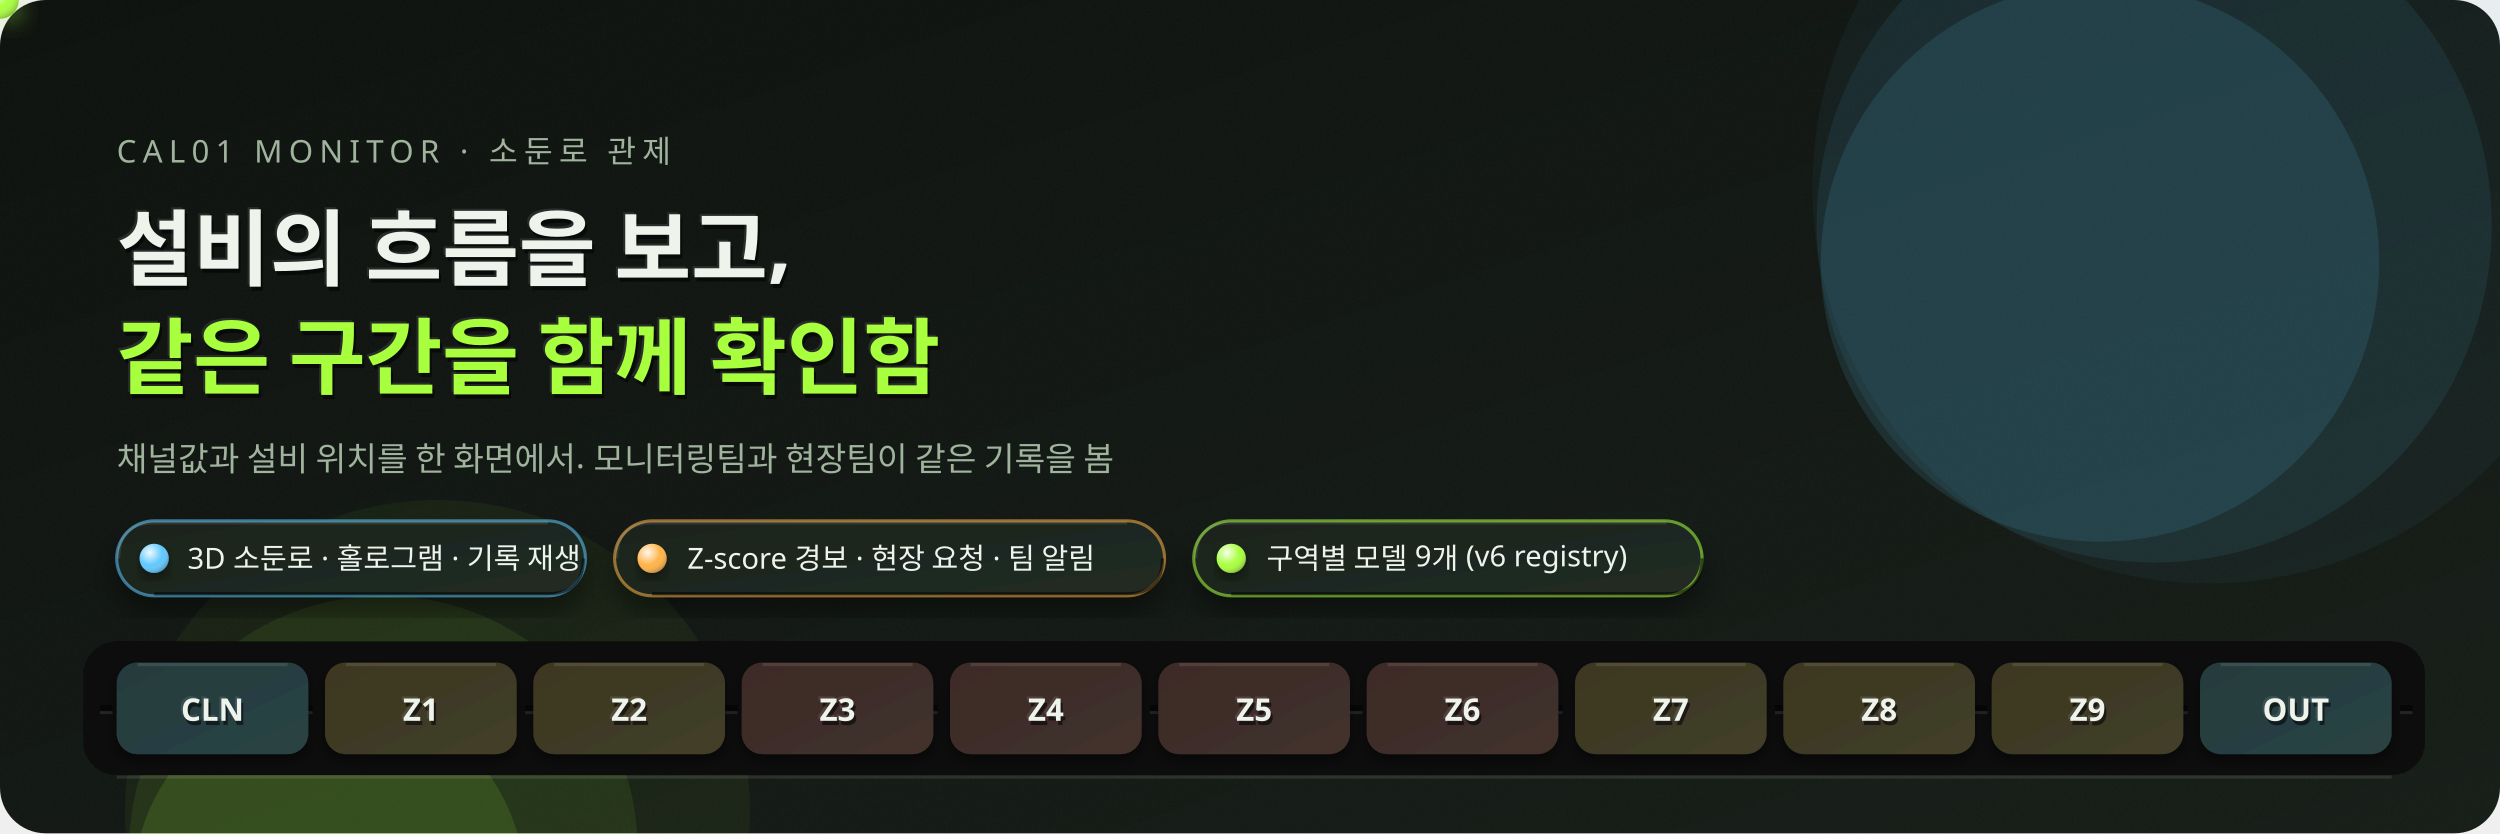
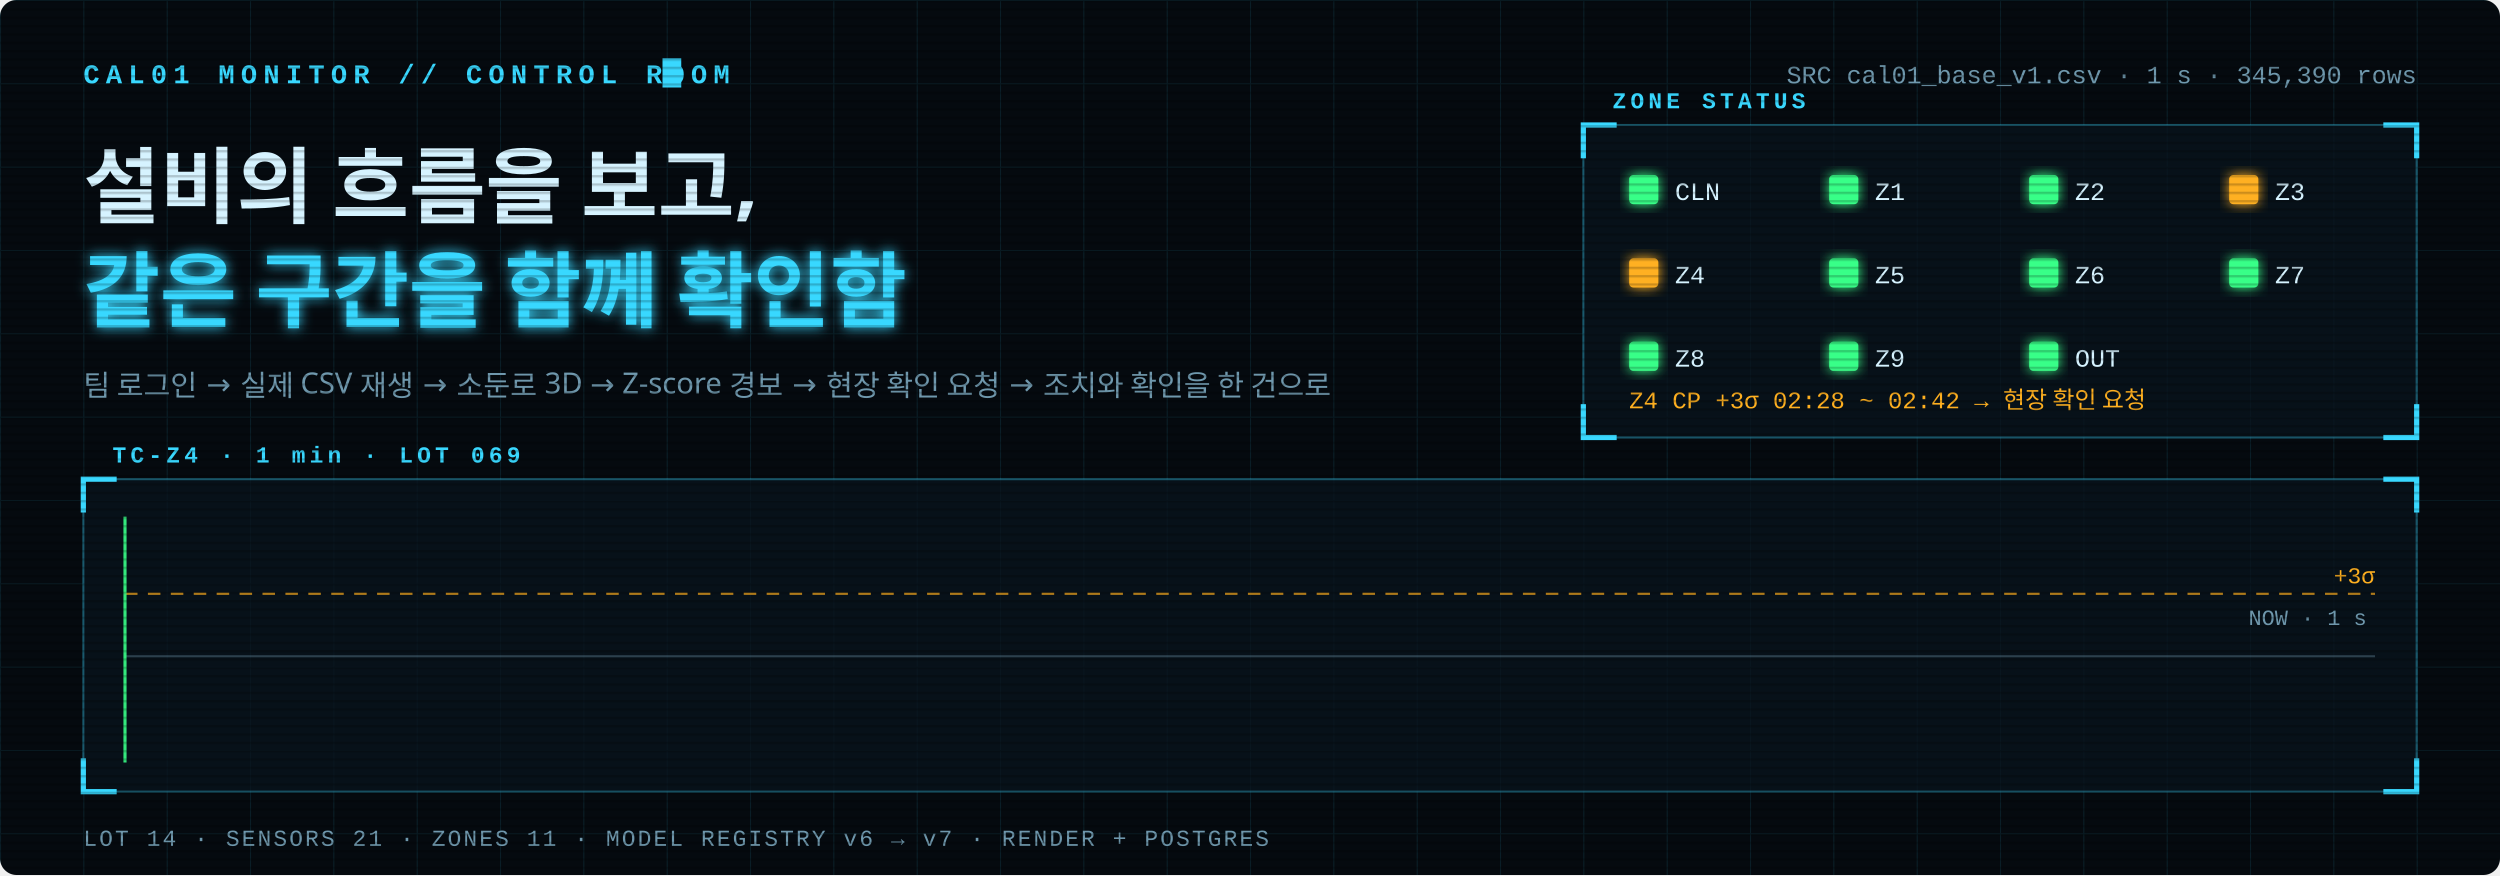
- <svg xmlns="http://www.w3.org/2000/svg" viewBox="0 0 1200 400" width="1200" height="400" font-family="Pretendard, 'Apple SD Gothic Neo', 'Malgun Gothic', 'Noto Sans KR', sans-serif">
+ <svg xmlns="http://www.w3.org/2000/svg" viewBox="0 0 1200 420" width="1200" height="420" font-family="Pretendard, 'Apple SD Gothic Neo', 'Malgun Gothic', 'Noto Sans KR', sans-serif">
  <defs>
-     <filter id="shadow" x="-10%" y="-10%" width="120%" height="140%">
-       <feDropShadow dx="0" dy="8" stdDeviation="8" flood-color="#000" flood-opacity="0.45" />
-     </filter>
-     <filter id="shadow-sm" x="-10%" y="-10%" width="120%" height="140%">
-       <feDropShadow dx="0" dy="3" stdDeviation="3" flood-color="#000" flood-opacity="0.45" />
-     </filter>
-     <filter id="inset" x="-10%" y="-10%" width="120%" height="130%">
-       <feOffset dx="0" dy="3" />
-       <feGaussianBlur stdDeviation="3" result="ob" />
-       <feComposite operator="out" in="SourceGraphic" in2="ob" result="inv" />
-       <feFlood flood-color="#000" flood-opacity="0.55" result="col" />
-       <feComposite operator="in" in="col" in2="inv" result="sh" />
-       <feComposite operator="over" in="sh" in2="SourceGraphic" />
-     </filter>
-     <filter id="glow" x="-50%" y="-50%" width="200%" height="200%">
-       <feGaussianBlur stdDeviation="6" result="b" />
+     <pattern id="grid" width="40" height="40" patternUnits="userSpaceOnUse">
+       <path d="M 40 0 L 0 0 0 40" fill="none" stroke="#39d8ff" stroke-opacity="0.10" stroke-width="1" />
+     </pattern>
+     <pattern id="scan" width="4" height="4" patternUnits="userSpaceOnUse">
+       <rect width="4" height="1.2" fill="#000" fill-opacity="0.18" />
+     </pattern>
+     <filter id="glow" x="-30%" y="-30%" width="160%" height="160%">
+       <feGaussianBlur stdDeviation="3" result="b" />
      <feMerge>
        <feMergeNode in="b" />
        <feMergeNode in="SourceGraphic" />
      </feMerge>
    </filter>
-     <filter id="grain">
-       <feTurbulence type="fractalNoise" baseFrequency="0.8" numOctaves="2" stitchTiles="stitch" />
-       <feColorMatrix values="0 0 0 0 0.5  0 0 0 0 0.5  0 0 0 0 0.5  0 0 0 0.6 0" />
+     <filter id="glow-lg" x="-30%" y="-30%" width="160%" height="160%">
+       <feGaussianBlur stdDeviation="8" result="b" />
+       <feMerge>
+         <feMergeNode in="b" />
+         <feMergeNode in="SourceGraphic" />
+       </feMerge>
    </filter>
-     <linearGradient id="plate" x1="0" y1="0" x2="1" y2="1">
-       <stop offset="0" stop-color="#1a231c" />
-       <stop offset="1" stop-color="#212c23" />
-     </linearGradient>
-     <linearGradient id="bg" x1="0" y1="0" x2="1" y2="1">
-       <stop offset="0" stop-color="#0d110e" />
-       <stop offset="1" stop-color="#161d17" />
-     </linearGradient>
-     <radialGradient id="coin" cx="0.35" cy="0.3" r="0.8">
-       <stop offset="0" stop-color="#ffffff" stop-opacity="0.9" />
-       <stop offset="0.55" stop-color="#ffffff" stop-opacity="0" />
-       <stop offset="1" stop-color="#000000" stop-opacity="0.35" />
-     </radialGradient>
  </defs>
-   <rect width="1200" height="400" rx="22" fill="url(#bg)" />
-   <rect width="1200" height="400" rx="22" filter="url(#grain)" opacity="0.05" />
-   <circle cx="1060" cy="90" r="190" fill="#5ec8ff" opacity="0.05" />
-   <circle cx="1034" cy="108" r="162" fill="#5ec8ff" opacity="0.08" />
-   <circle cx="1008" cy="126" r="134" fill="#5ec8ff" opacity="0.12" />
-   <circle cx="210" cy="390" r="150" fill="#a8ff3e" opacity="0.05" />
-   <circle cx="184" cy="408" r="122" fill="#a8ff3e" opacity="0.08" />
-   <circle cx="158" cy="426" r="94" fill="#a8ff3e" opacity="0.12" />
-   <text x="56" y="78" font-size="15" fill="#9fb39d" font-weight="normal" text-anchor="start" letter-spacing="3">CAL01 MONITOR · 소둔로 관제</text>
-   <text x="57" y="136" font-size="40" fill="#000000" font-weight="bold" text-anchor="start" opacity="0.55">설비의 흐름을 보고,</text>
-   <text x="55" y="133" font-size="40" fill="#ffffff" font-weight="bold" text-anchor="start" opacity="0.10">설비의 흐름을 보고,</text>
-   <text x="56" y="134" font-size="40" fill="#eef4ec" font-weight="bold" text-anchor="start">설비의 흐름을 보고,</text>
-   <text x="57" y="188" font-size="40" fill="#000000" font-weight="bold" text-anchor="start" opacity="0.55">같은 구간을 함께 확인함</text>
-   <text x="55" y="185" font-size="40" fill="#ffffff" font-weight="bold" text-anchor="start" opacity="0.10">같은 구간을 함께 확인함</text>
-   <text x="56" y="186" font-size="40" fill="#a8ff3e" font-weight="bold" text-anchor="start">같은 구간을 함께 확인함</text>
-   <text x="56" y="226" font-size="16" fill="#9fb39d" font-weight="normal" text-anchor="start">채널값과 설비 위치를 한 화면에서. 모니터링팀과 현장팀이 같은 기록을 봄</text>
-   <rect x="56" y="250" width="225" height="36" rx="18" fill="url(#plate)" filter="url(#shadow)" />
-   <rect x="56" y="250" width="225" height="36" rx="18" fill="none" stroke="#5ec8ff" stroke-opacity="0.55" stroke-width="1.5" />
-   <path d="M 57 268 L 57 268 Q 57 251 74 251 L 263 251" fill="none" stroke="#ffffff" stroke-opacity="0.10" stroke-width="1.5" />
-   <path d="M 74 285 L 263 285 Q 280 285 280 268 L 280 268" fill="none" stroke="#000000" stroke-opacity="0.55" stroke-width="1.5" />
-   <circle cx="74" cy="268" r="7" fill="#5ec8ff" filter="url(#shadow-sm)" />
-   <circle cx="74" cy="268" r="7" fill="url(#coin)" />
-   <text x="90" y="273" font-size="14" fill="#eef4ec" font-weight="normal" text-anchor="start">3D 소둔로 · 홀로그램 · 기록 재생</text>
-   <rect x="295" y="250" width="264" height="36" rx="18" fill="url(#plate)" filter="url(#shadow)" />
-   <rect x="295" y="250" width="264" height="36" rx="18" fill="none" stroke="#ffb347" stroke-opacity="0.55" stroke-width="1.5" />
-   <path d="M 296 268 L 296 268 Q 296 251 313 251 L 541 251" fill="none" stroke="#ffffff" stroke-opacity="0.10" stroke-width="1.5" />
-   <path d="M 313 285 L 541 285 Q 558 285 558 268 L 558 268" fill="none" stroke="#000000" stroke-opacity="0.55" stroke-width="1.5" />
-   <circle cx="313" cy="268" r="7" fill="#ffb347" filter="url(#shadow-sm)" />
-   <circle cx="313" cy="268" r="7" fill="url(#coin)" />
-   <text x="329.92" y="273" font-size="14" fill="#eef4ec" font-weight="normal" text-anchor="start">Z-score 경보 · 현장 요청 · 팀 알림</text>
-   <rect x="573" y="250" width="244" height="36" rx="18" fill="url(#plate)" filter="url(#shadow)" />
-   <rect x="573" y="250" width="244" height="36" rx="18" fill="none" stroke="#a8ff3e" stroke-opacity="0.55" stroke-width="1.5" />
-   <path d="M 574 268 L 574 268 Q 574 251 591 251 L 800 251" fill="none" stroke="#ffffff" stroke-opacity="0.10" stroke-width="1.5" />
-   <path d="M 591 285 L 800 285 Q 817 285 817 268 L 817 268" fill="none" stroke="#000000" stroke-opacity="0.55" stroke-width="1.5" />
-   <circle cx="591" cy="268" r="7" fill="#a8ff3e" filter="url(#shadow-sm)" />
-   <circle cx="591" cy="268" r="7" fill="url(#coin)" />
-   <text x="607.92" y="273" font-size="14" fill="#eef4ec" font-weight="normal" text-anchor="start">구역별 모델 9개 (v6 registry)</text>
-   <rect x="40" y="308" width="1124" height="64" rx="16" fill="#080b09" filter="url(#inset)" />
-   <path d="M 56 373 L 1148 373" stroke="#ffffff" stroke-opacity="0.10" stroke-width="1.5" />
-   <line x1="48" y1="340" x2="1158" y2="340" stroke="#000000" stroke-opacity="0.55" stroke-width="3" stroke-dasharray="6 6" />
-   <line x1="48" y1="342" x2="1158" y2="342" stroke="#ffffff" stroke-opacity="0.10" stroke-width="1.5" stroke-dasharray="6 6" />
-   <rect x="56" y="318" width="92" height="44" rx="10" fill="url(#plate)" filter="url(#shadow-sm)" />
-   <rect x="56" y="318" width="92" height="44" rx="10" fill="#5ec8ff" fill-opacity="0.15">
-     <animate attributeName="fill-opacity" values="0.15;0.85;0.15" keyTimes="0;0.5;1" dur="6s" begin="0.00s" repeatCount="indefinite" />
+   <rect width="1200" height="420" rx="8" fill="#050a0f" />
+   <rect width="1200" height="420" rx="8" fill="url(#grid)" />
+   <text x="40" y="40" font-size="13" fill="#39d8ff" font-weight="bold" text-anchor="start" font-family="'JetBrains Mono', Consolas, 'Cascadia Mono', 'Courier New', monospace" letter-spacing="3">CAL01 MONITOR // CONTROL ROOM</text>
+   <rect x="318" y="28" width="9" height="14" fill="#39d8ff">
+     <animate attributeName="opacity" values="1;1;0;0" keyTimes="0;0.5;0.5;1" dur="1s" repeatCount="indefinite" />
  </rect>
-   <path d="M 66 319 L 138 319" stroke="#ffffff" stroke-opacity="0.10" stroke-width="1.5" />
-   <text x="103.0" y="348" font-size="15" fill="#000000" font-weight="bold" text-anchor="middle" opacity="0.55">CLN</text>
-   <text x="101.0" y="345" font-size="15" fill="#ffffff" font-weight="bold" text-anchor="middle" opacity="0.10">CLN</text>
-   <text x="102.0" y="346" font-size="15" fill="#eef4ec" font-weight="bold" text-anchor="middle">CLN</text>
-   <rect x="156" y="318" width="92" height="44" rx="10" fill="url(#plate)" filter="url(#shadow-sm)" />
-   <rect x="156" y="318" width="92" height="44" rx="10" fill="#ffb347" fill-opacity="0.15">
-     <animate attributeName="fill-opacity" values="0.15;0.85;0.15" keyTimes="0;0.5;1" dur="6s" begin="0.45s" repeatCount="indefinite" />
+   <text x="1160" y="40" font-size="12" fill="#6f98ad" font-weight="normal" text-anchor="end" font-family="'JetBrains Mono', Consolas, 'Cascadia Mono', 'Courier New', monospace">SRC cal01_base_v1.csv · 1 s · 345,390 rows</text>
+   <text x="40" y="104" font-size="40" fill="#d6f3ff" font-weight="bold" text-anchor="start">설비의 흐름을 보고,</text>
+   <text x="40" y="154" font-size="40" fill="#39d8ff" font-weight="bold" text-anchor="start" filter="url(#glow)">같은 구간을 함께 확인함</text>
+   <text x="40" y="190" font-size="14" fill="#6f98ad" font-weight="normal" text-anchor="start">팀 로그인 → 실제 CSV 재생 → 소둔로 3D → Z-score 경보 → 현장 확인 요청 → 조치와 확인을 한 건으로</text>
+   <rect x="760" y="60" width="400" height="150" fill="#08131c" fill-opacity="0.75" stroke="#39d8ff" stroke-opacity="0.35" stroke-width="1" />
+   <polyline points="760,76 760,60 776,60" fill="none" stroke="#39d8ff" stroke-width="2.5" />
+   <polyline points="1160,76 1160,60 1144,60" fill="none" stroke="#39d8ff" stroke-width="2.5" />
+   <polyline points="760,194 760,210 776,210" fill="none" stroke="#39d8ff" stroke-width="2.5" />
+   <polyline points="1160,194 1160,210 1144,210" fill="none" stroke="#39d8ff" stroke-width="2.5" />
+   <text x="774" y="52" font-size="11" fill="#39d8ff" font-weight="bold" text-anchor="start" font-family="'JetBrains Mono', Consolas, 'Cascadia Mono', 'Courier New', monospace" letter-spacing="2">ZONE STATUS</text>
+   <rect x="782" y="84" width="14" height="14" rx="2" fill="#39ff88" filter="url(#glow)" />
+   <text x="804" y="96" font-size="12" fill="#d6f3ff" font-weight="normal" text-anchor="start" font-family="'JetBrains Mono', Consolas, 'Cascadia Mono', 'Courier New', monospace">CLN</text>
+   <rect x="878" y="84" width="14" height="14" rx="2" fill="#39ff88" filter="url(#glow)" />
+   <text x="900" y="96" font-size="12" fill="#d6f3ff" font-weight="normal" text-anchor="start" font-family="'JetBrains Mono', Consolas, 'Cascadia Mono', 'Courier New', monospace">Z1</text>
+   <rect x="974" y="84" width="14" height="14" rx="2" fill="#39ff88" filter="url(#glow)" />
+   <text x="996" y="96" font-size="12" fill="#d6f3ff" font-weight="normal" text-anchor="start" font-family="'JetBrains Mono', Consolas, 'Cascadia Mono', 'Courier New', monospace">Z2</text>
+   <rect x="1070" y="84" width="14" height="14" rx="2" fill="#ffb020" filter="url(#glow)">
+     <animate attributeName="fill" values="#ffb020;#39ff88;#ffb020" dur="5s" repeatCount="indefinite" />
  </rect>
-   <path d="M 166 319 L 238 319" stroke="#ffffff" stroke-opacity="0.10" stroke-width="1.5" />
-   <text x="203.0" y="348" font-size="15" fill="#000000" font-weight="bold" text-anchor="middle" opacity="0.55">Z1</text>
-   <text x="201.0" y="345" font-size="15" fill="#ffffff" font-weight="bold" text-anchor="middle" opacity="0.10">Z1</text>
-   <text x="202.0" y="346" font-size="15" fill="#eef4ec" font-weight="bold" text-anchor="middle">Z1</text>
-   <rect x="256" y="318" width="92" height="44" rx="10" fill="url(#plate)" filter="url(#shadow-sm)" />
-   <rect x="256" y="318" width="92" height="44" rx="10" fill="#ffb347" fill-opacity="0.15">
-     <animate attributeName="fill-opacity" values="0.15;0.85;0.15" keyTimes="0;0.5;1" dur="6s" begin="0.90s" repeatCount="indefinite" />
+   <text x="1092" y="96" font-size="12" fill="#d6f3ff" font-weight="normal" text-anchor="start" font-family="'JetBrains Mono', Consolas, 'Cascadia Mono', 'Courier New', monospace">Z3</text>
+   <rect x="782" y="124" width="14" height="14" rx="2" fill="#ffb020" filter="url(#glow)">
+     <animate attributeName="fill" values="#ffb020;#ff3b5c;#ffb020;#ffb020" dur="2.4s" repeatCount="indefinite" />
  </rect>
-   <path d="M 266 319 L 338 319" stroke="#ffffff" stroke-opacity="0.10" stroke-width="1.5" />
-   <text x="303.0" y="348" font-size="15" fill="#000000" font-weight="bold" text-anchor="middle" opacity="0.55">Z2</text>
-   <text x="301.0" y="345" font-size="15" fill="#ffffff" font-weight="bold" text-anchor="middle" opacity="0.10">Z2</text>
-   <text x="302.0" y="346" font-size="15" fill="#eef4ec" font-weight="bold" text-anchor="middle">Z2</text>
-   <rect x="356" y="318" width="92" height="44" rx="10" fill="url(#plate)" filter="url(#shadow-sm)" />
-   <rect x="356" y="318" width="92" height="44" rx="10" fill="#ff5a5f" fill-opacity="0.15">
-     <animate attributeName="fill-opacity" values="0.15;0.85;0.15" keyTimes="0;0.5;1" dur="6s" begin="1.35s" repeatCount="indefinite" />
+   <text x="804" y="136" font-size="12" fill="#d6f3ff" font-weight="normal" text-anchor="start" font-family="'JetBrains Mono', Consolas, 'Cascadia Mono', 'Courier New', monospace">Z4</text>
+   <rect x="878" y="124" width="14" height="14" rx="2" fill="#39ff88" filter="url(#glow)" />
+   <text x="900" y="136" font-size="12" fill="#d6f3ff" font-weight="normal" text-anchor="start" font-family="'JetBrains Mono', Consolas, 'Cascadia Mono', 'Courier New', monospace">Z5</text>
+   <rect x="974" y="124" width="14" height="14" rx="2" fill="#39ff88" filter="url(#glow)" />
+   <text x="996" y="136" font-size="12" fill="#d6f3ff" font-weight="normal" text-anchor="start" font-family="'JetBrains Mono', Consolas, 'Cascadia Mono', 'Courier New', monospace">Z6</text>
+   <rect x="1070" y="124" width="14" height="14" rx="2" fill="#39ff88" filter="url(#glow)" />
+   <text x="1092" y="136" font-size="12" fill="#d6f3ff" font-weight="normal" text-anchor="start" font-family="'JetBrains Mono', Consolas, 'Cascadia Mono', 'Courier New', monospace">Z7</text>
+   <rect x="782" y="164" width="14" height="14" rx="2" fill="#39ff88" filter="url(#glow)" />
+   <text x="804" y="176" font-size="12" fill="#d6f3ff" font-weight="normal" text-anchor="start" font-family="'JetBrains Mono', Consolas, 'Cascadia Mono', 'Courier New', monospace">Z8</text>
+   <rect x="878" y="164" width="14" height="14" rx="2" fill="#39ff88" filter="url(#glow)" />
+   <text x="900" y="176" font-size="12" fill="#d6f3ff" font-weight="normal" text-anchor="start" font-family="'JetBrains Mono', Consolas, 'Cascadia Mono', 'Courier New', monospace">Z9</text>
+   <rect x="974" y="164" width="14" height="14" rx="2" fill="#39ff88" filter="url(#glow)" />
+   <text x="996" y="176" font-size="12" fill="#d6f3ff" font-weight="normal" text-anchor="start" font-family="'JetBrains Mono', Consolas, 'Cascadia Mono', 'Courier New', monospace">OUT</text>
+   <text x="782" y="196" font-size="11.5" fill="#ffb020" font-weight="normal" text-anchor="start" font-family="'JetBrains Mono', Consolas, 'Cascadia Mono', 'Courier New', monospace">Z4 CP +3σ 02:28 ~ 02:42 → 현장 확인 요청</text>
+   <rect x="40" y="230" width="1120" height="150" fill="#08131c" fill-opacity="0.75" stroke="#39d8ff" stroke-opacity="0.35" stroke-width="1" />
+   <polyline points="40,246 40,230 56,230" fill="none" stroke="#39d8ff" stroke-width="2.5" />
+   <polyline points="1160,246 1160,230 1144,230" fill="none" stroke="#39d8ff" stroke-width="2.5" />
+   <polyline points="40,364 40,380 56,380" fill="none" stroke="#39d8ff" stroke-width="2.5" />
+   <polyline points="1160,364 1160,380 1144,380" fill="none" stroke="#39d8ff" stroke-width="2.5" />
+   <text x="54" y="222" font-size="11" fill="#39d8ff" font-weight="bold" text-anchor="start" font-family="'JetBrains Mono', Consolas, 'Cascadia Mono', 'Courier New', monospace" letter-spacing="2">TC-Z4 · 1 min · LOT 069</text>
+   <line x1="60" y1="285.0" x2="1140" y2="285.0" stroke="#ffb020" stroke-opacity="0.8" stroke-width="1" stroke-dasharray="6 5" />
+   <text x="1140" y="280.0" font-size="11" fill="#ffb020" font-weight="normal" text-anchor="end" font-family="'JetBrains Mono', Consolas, 'Cascadia Mono', 'Courier New', monospace">+3σ</text>
+   <line x1="60" y1="315.0" x2="1140" y2="315.0" stroke="#6f98ad" stroke-opacity="0.35" stroke-width="1" />
+   <path d="M 60.0 320.6 L 64.9 322.1 L 69.9 323.3 L 74.8 324.1 L 79.7 324.5 L 84.7 324.7 L 89.6 324.6 L 94.5 324.3 L 99.5 323.8 L 104.4 323.4 L 109.3 323.0 L 114.2 322.7 L 119.2 322.6 L 124.1 322.7 L 129.0 323.1 L 134.0 323.8 L 138.9 324.7 L 143.8 326.0 L 148.8 327.4 L 153.7 329.1 L 158.6 330.8 L 163.6 332.5 L 168.5 334.2 L 173.4 335.7 L 178.4 337.0 L 183.3 337.9 L 188.2 338.5 L 193.2 338.7 L 198.1 338.5 L 203.0 337.9 L 207.9 336.9 L 212.9 335.5 L 217.8 333.8 L 222.7 331.9 L 227.7 329.8 L 232.6 327.7 L 237.5 325.6 L 242.5 323.6 L 247.4 321.8 L 252.3 320.2 L 257.3 319.0 L 262.2 318.0 L 267.1 317.3 L 272.1 317.0 L 277.0 316.9 L 281.9 317.0 L 286.8 317.2 L 291.8 317.5 L 296.7 317.8 L 301.6 318.0 L 306.6 318.0 L 311.5 317.8 L 316.4 317.4 L 321.4 316.6 L 326.3 315.4 L 331.2 314.0 L 336.2 312.3 L 341.1 310.3 L 346.0 308.1 L 351.0 305.8 L 355.9 303.4 L 360.8 301.1 L 365.8 299.0 L 370.7 297.0 L 375.6 295.4 L 380.5 294.1 L 385.5 293.2 L 390.4 292.7 L 395.3 292.6 L 400.3 292.9 L 405.2 293.6 L 410.1 294.6 L 415.1 295.8 L 420.0 297.1 L 424.9 298.5 L 429.9 299.9 L 434.8 301.3 L 439.7 302.4 L 444.7 303.3 L 449.6 304.0 L 454.5 304.4 L 459.5 304.5 L 464.4 304.3 L 469.3 304.0 L 474.2 303.4 L 479.2 302.8 L 484.1 302.1 L 489.0 301.5 L 494.0 301.1 L 498.9 300.9 L 503.8 300.9 L 508.8 301.3 L 513.7 302.0 L 518.6 303.1 L 523.6 304.6 L 528.5 306.4 L 533.4 308.5 L 538.4 310.9 L 543.3 313.4 L 548.2 316.0 L 553.2 318.6 L 558.1 321.0 L 563.0 323.3 L 567.9 325.4 L 572.9 327.1 L 577.8 328.5 L 582.7 329.5 L 587.7 330.1 L 592.6 330.3 L 597.5 330.2 L 602.5 329.9 L 607.4 329.3 L 612.3 328.7 L 617.3 327.9 L 622.2 327.2 L 627.1 326.7 L 632.1 326.3 L 637.0 326.1 L 641.9 326.2 L 646.8 326.5 L 651.8 327.2 L 656.7 328.1 L 661.6 329.1 L 666.6 330.4 L 671.5 331.7 L 676.4 333.0 L 681.4 334.3 L 686.3 335.4 L 691.2 336.2 L 696.2 336.7 L 701.1 336.8 L 706.0 336.6 L 711.0 335.9 L 715.9 334.9 L 720.8 333.4 L 725.8 331.6 L 730.7 329.6 L 735.6 327.3 L 740.5 325.0 L 745.5 322.6 L 750.4 320.2 L 755.3 318.0 L 760.3 316.1 L 765.2 314.3 L 770.1 312.9 L 775.1 306.6 L 780.0 294.7 L 784.9 284.1 L 789.9 275.2 L 794.8 268.6 L 799.7 264.6 L 804.7 263.2 L 809.6 264.6 L 814.5 268.6 L 819.5 274.8 L 824.4 283.0 L 829.3 292.6 L 834.2 302.9 L 839.2 309.7 L 844.1 308.4 L 849.0 306.8 L 854.0 305.0 L 858.9 303.1 L 863.8 301.1 L 868.8 299.0 L 873.7 297.1 L 878.6 295.3 L 883.6 293.7 L 888.5 292.5 L 893.4 291.6 L 898.4 291.2 L 903.3 291.1 L 908.2 291.5 L 913.2 292.3 L 918.1 293.4 L 923.0 294.8 L 927.9 296.5 L 932.9 298.2 L 937.8 300.1 L 942.7 301.8 L 947.7 303.5 L 952.6 305.0 L 957.5 306.3 L 962.5 307.3 L 967.4 307.9 L 972.3 308.3 L 977.3 308.5 L 982.2 308.4 L 987.1 308.1 L 992.1 307.7 L 997.0 307.3 L 1001.9 306.9 L 1006.8 306.7 L 1011.8 306.7 L 1016.7 306.9 L 1021.6 307.5 L 1026.6 308.4 L 1031.5 309.6 L 1036.4 311.2 L 1041.4 313.1 L 1046.3 315.2 L 1051.2 317.6 L 1056.2 320.0 L 1061.1 322.6 L 1066.0 325.0 L 1071.0 327.4 L 1075.9 329.5 L 1080.8 331.3 L 1085.8 332.7 L 1090.7 333.8 L 1095.6 334.5 L 1100.5 334.8 L 1105.5 334.7 L 1110.4 334.3 L 1115.3 333.6 L 1120.3 332.7 L 1125.2 331.6 L 1130.1 330.5 L 1135.1 329.5 L 1140.0 328.6" fill="none" stroke="#39d8ff" stroke-width="2" stroke-linejoin="round" filter="url(#glow)" stroke-dasharray="1170" stroke-dashoffset="1170">
+     <animate attributeName="stroke-dashoffset" values="1170;0;0" keyTimes="0;0.85;1" dur="8s" repeatCount="indefinite" />
+   </path>
+   <line x1="60" y1="248" x2="60" y2="366" stroke="#39ff88" stroke-opacity="0.9" stroke-width="1.5">
+     <animate attributeName="x1" values="60;1140;1140" keyTimes="0;0.85;1" dur="8s" repeatCount="indefinite" />
+     <animate attributeName="x2" values="60;1140;1140" keyTimes="0;0.85;1" dur="8s" repeatCount="indefinite" />
+   </line>
+   <rect x="772.8" y="248" width="64.8" height="118" fill="#ff3b5c" fill-opacity="0">
+     <animate attributeName="fill-opacity" values="0;0;0.22;0.22" keyTimes="0;0.6;0.64;1" dur="8s" repeatCount="indefinite" />
  </rect>
-   <path d="M 366 319 L 438 319" stroke="#ffffff" stroke-opacity="0.10" stroke-width="1.5" />
-   <text x="403.0" y="348" font-size="15" fill="#000000" font-weight="bold" text-anchor="middle" opacity="0.55">Z3</text>
-   <text x="401.0" y="345" font-size="15" fill="#ffffff" font-weight="bold" text-anchor="middle" opacity="0.10">Z3</text>
-   <text x="402.0" y="346" font-size="15" fill="#eef4ec" font-weight="bold" text-anchor="middle">Z3</text>
-   <rect x="456" y="318" width="92" height="44" rx="10" fill="url(#plate)" filter="url(#shadow-sm)" />
-   <rect x="456" y="318" width="92" height="44" rx="10" fill="#ff5a5f" fill-opacity="0.15">
-     <animate attributeName="fill-opacity" values="0.15;0.85;0.15" keyTimes="0;0.5;1" dur="6s" begin="1.80s" repeatCount="indefinite" />
-   </rect>
-   <path d="M 466 319 L 538 319" stroke="#ffffff" stroke-opacity="0.10" stroke-width="1.5" />
-   <text x="503.0" y="348" font-size="15" fill="#000000" font-weight="bold" text-anchor="middle" opacity="0.55">Z4</text>
-   <text x="501.0" y="345" font-size="15" fill="#ffffff" font-weight="bold" text-anchor="middle" opacity="0.10">Z4</text>
-   <text x="502.0" y="346" font-size="15" fill="#eef4ec" font-weight="bold" text-anchor="middle">Z4</text>
-   <rect x="556" y="318" width="92" height="44" rx="10" fill="url(#plate)" filter="url(#shadow-sm)" />
-   <rect x="556" y="318" width="92" height="44" rx="10" fill="#ff5a5f" fill-opacity="0.15">
-     <animate attributeName="fill-opacity" values="0.15;0.85;0.15" keyTimes="0;0.5;1" dur="6s" begin="2.25s" repeatCount="indefinite" />
-   </rect>
-   <path d="M 566 319 L 638 319" stroke="#ffffff" stroke-opacity="0.10" stroke-width="1.5" />
-   <text x="603.0" y="348" font-size="15" fill="#000000" font-weight="bold" text-anchor="middle" opacity="0.55">Z5</text>
-   <text x="601.0" y="345" font-size="15" fill="#ffffff" font-weight="bold" text-anchor="middle" opacity="0.10">Z5</text>
-   <text x="602.0" y="346" font-size="15" fill="#eef4ec" font-weight="bold" text-anchor="middle">Z5</text>
-   <rect x="656" y="318" width="92" height="44" rx="10" fill="url(#plate)" filter="url(#shadow-sm)" />
-   <rect x="656" y="318" width="92" height="44" rx="10" fill="#ff5a5f" fill-opacity="0.15">
-     <animate attributeName="fill-opacity" values="0.15;0.85;0.15" keyTimes="0;0.5;1" dur="6s" begin="2.70s" repeatCount="indefinite" />
-   </rect>
-   <path d="M 666 319 L 738 319" stroke="#ffffff" stroke-opacity="0.10" stroke-width="1.5" />
-   <text x="703.0" y="348" font-size="15" fill="#000000" font-weight="bold" text-anchor="middle" opacity="0.55">Z6</text>
-   <text x="701.0" y="345" font-size="15" fill="#ffffff" font-weight="bold" text-anchor="middle" opacity="0.10">Z6</text>
-   <text x="702.0" y="346" font-size="15" fill="#eef4ec" font-weight="bold" text-anchor="middle">Z6</text>
-   <rect x="756" y="318" width="92" height="44" rx="10" fill="url(#plate)" filter="url(#shadow-sm)" />
-   <rect x="756" y="318" width="92" height="44" rx="10" fill="#ffb347" fill-opacity="0.15">
-     <animate attributeName="fill-opacity" values="0.15;0.85;0.15" keyTimes="0;0.5;1" dur="6s" begin="3.15s" repeatCount="indefinite" />
-   </rect>
-   <path d="M 766 319 L 838 319" stroke="#ffffff" stroke-opacity="0.10" stroke-width="1.5" />
-   <text x="803.0" y="348" font-size="15" fill="#000000" font-weight="bold" text-anchor="middle" opacity="0.55">Z7</text>
-   <text x="801.0" y="345" font-size="15" fill="#ffffff" font-weight="bold" text-anchor="middle" opacity="0.10">Z7</text>
-   <text x="802.0" y="346" font-size="15" fill="#eef4ec" font-weight="bold" text-anchor="middle">Z7</text>
-   <rect x="856" y="318" width="92" height="44" rx="10" fill="url(#plate)" filter="url(#shadow-sm)" />
-   <rect x="856" y="318" width="92" height="44" rx="10" fill="#ffb347" fill-opacity="0.15">
-     <animate attributeName="fill-opacity" values="0.15;0.85;0.15" keyTimes="0;0.5;1" dur="6s" begin="3.60s" repeatCount="indefinite" />
-   </rect>
-   <path d="M 866 319 L 938 319" stroke="#ffffff" stroke-opacity="0.10" stroke-width="1.5" />
-   <text x="903.0" y="348" font-size="15" fill="#000000" font-weight="bold" text-anchor="middle" opacity="0.55">Z8</text>
-   <text x="901.0" y="345" font-size="15" fill="#ffffff" font-weight="bold" text-anchor="middle" opacity="0.10">Z8</text>
-   <text x="902.0" y="346" font-size="15" fill="#eef4ec" font-weight="bold" text-anchor="middle">Z8</text>
-   <rect x="956" y="318" width="92" height="44" rx="10" fill="url(#plate)" filter="url(#shadow-sm)" />
-   <rect x="956" y="318" width="92" height="44" rx="10" fill="#ffb347" fill-opacity="0.15">
-     <animate attributeName="fill-opacity" values="0.15;0.85;0.15" keyTimes="0;0.5;1" dur="6s" begin="4.05s" repeatCount="indefinite" />
-   </rect>
-   <path d="M 966 319 L 1038 319" stroke="#ffffff" stroke-opacity="0.10" stroke-width="1.5" />
-   <text x="1003.0" y="348" font-size="15" fill="#000000" font-weight="bold" text-anchor="middle" opacity="0.55">Z9</text>
-   <text x="1001.0" y="345" font-size="15" fill="#ffffff" font-weight="bold" text-anchor="middle" opacity="0.10">Z9</text>
-   <text x="1002.0" y="346" font-size="15" fill="#eef4ec" font-weight="bold" text-anchor="middle">Z9</text>
-   <rect x="1056" y="318" width="92" height="44" rx="10" fill="url(#plate)" filter="url(#shadow-sm)" />
-   <rect x="1056" y="318" width="92" height="44" rx="10" fill="#5ec8ff" fill-opacity="0.15">
-     <animate attributeName="fill-opacity" values="0.15;0.85;0.15" keyTimes="0;0.5;1" dur="6s" begin="4.50s" repeatCount="indefinite" />
-   </rect>
-   <path d="M 1066 319 L 1138 319" stroke="#ffffff" stroke-opacity="0.10" stroke-width="1.5" />
-   <text x="1103.0" y="348" font-size="15" fill="#000000" font-weight="bold" text-anchor="middle" opacity="0.55">OUT</text>
-   <text x="1101.0" y="345" font-size="15" fill="#ffffff" font-weight="bold" text-anchor="middle" opacity="0.10">OUT</text>
-   <text x="1102.0" y="346" font-size="15" fill="#eef4ec" font-weight="bold" text-anchor="middle">OUT</text>
-   <g>
-     <animateMotion dur="6s" repeatCount="indefinite" path="M 48 340 L 1158 340" />
-     <circle r="9" fill="#a8ff3e" filter="url(#glow)" />
-     <circle r="9" fill="url(#coin)" />
+   <g opacity="0">
+     <animate attributeName="opacity" values="0;0;1;1" keyTimes="0;0.62;0.66;1" dur="8s" repeatCount="indefinite" />
+     <text x="845.6" y="264" font-size="12" fill="#ff3b5c" font-weight="bold" text-anchor="start" font-family="'JetBrains Mono', Consolas, 'Cascadia Mono', 'Courier New', monospace">ALERT  Z4  CP 0.88 ↑</text>
  </g>
+   <text x="1136" y="282" font-size="22" font-weight="bold" fill="#d6f3ff" font-family="'JetBrains Mono', Consolas, 'Cascadia Mono', 'Courier New', monospace" text-anchor="end" opacity="0">
+     <animate attributeName="opacity" values="0;1;1;0;0" keyTimes="0;0.02;0.33;0.35;1" dur="3s" begin="0s" repeatCount="indefinite" />812.4 ℃</text>
+   <text x="1136" y="282" font-size="22" font-weight="bold" fill="#d6f3ff" font-family="'JetBrains Mono', Consolas, 'Cascadia Mono', 'Courier New', monospace" text-anchor="end" opacity="0">
+     <animate attributeName="opacity" values="0;1;1;0;0" keyTimes="0;0.02;0.33;0.35;1" dur="3s" begin="1s" repeatCount="indefinite" />812.9 ℃</text>
+   <text x="1136" y="282" font-size="22" font-weight="bold" fill="#d6f3ff" font-family="'JetBrains Mono', Consolas, 'Cascadia Mono', 'Courier New', monospace" text-anchor="end" opacity="0">
+     <animate attributeName="opacity" values="0;1;1;0;0" keyTimes="0;0.02;0.33;0.35;1" dur="3s" begin="2s" repeatCount="indefinite" />811.7 ℃</text>
+   <text x="1136" y="300" font-size="10.5" fill="#6f98ad" font-weight="normal" text-anchor="end" font-family="'JetBrains Mono', Consolas, 'Cascadia Mono', 'Courier New', monospace">NOW · 1 s</text>
+   <text x="40" y="406" font-size="11" fill="#6f98ad" font-weight="normal" text-anchor="start" font-family="'JetBrains Mono', Consolas, 'Cascadia Mono', 'Courier New', monospace" letter-spacing="1">LOT 14 · SENSORS 21 · ZONES 11 · MODEL REGISTRY v6 → v7 · RENDER + POSTGRES</text>
+   <rect width="1200" height="420" rx="8" fill="url(#scan)" pointer-events="none" />
</svg>
